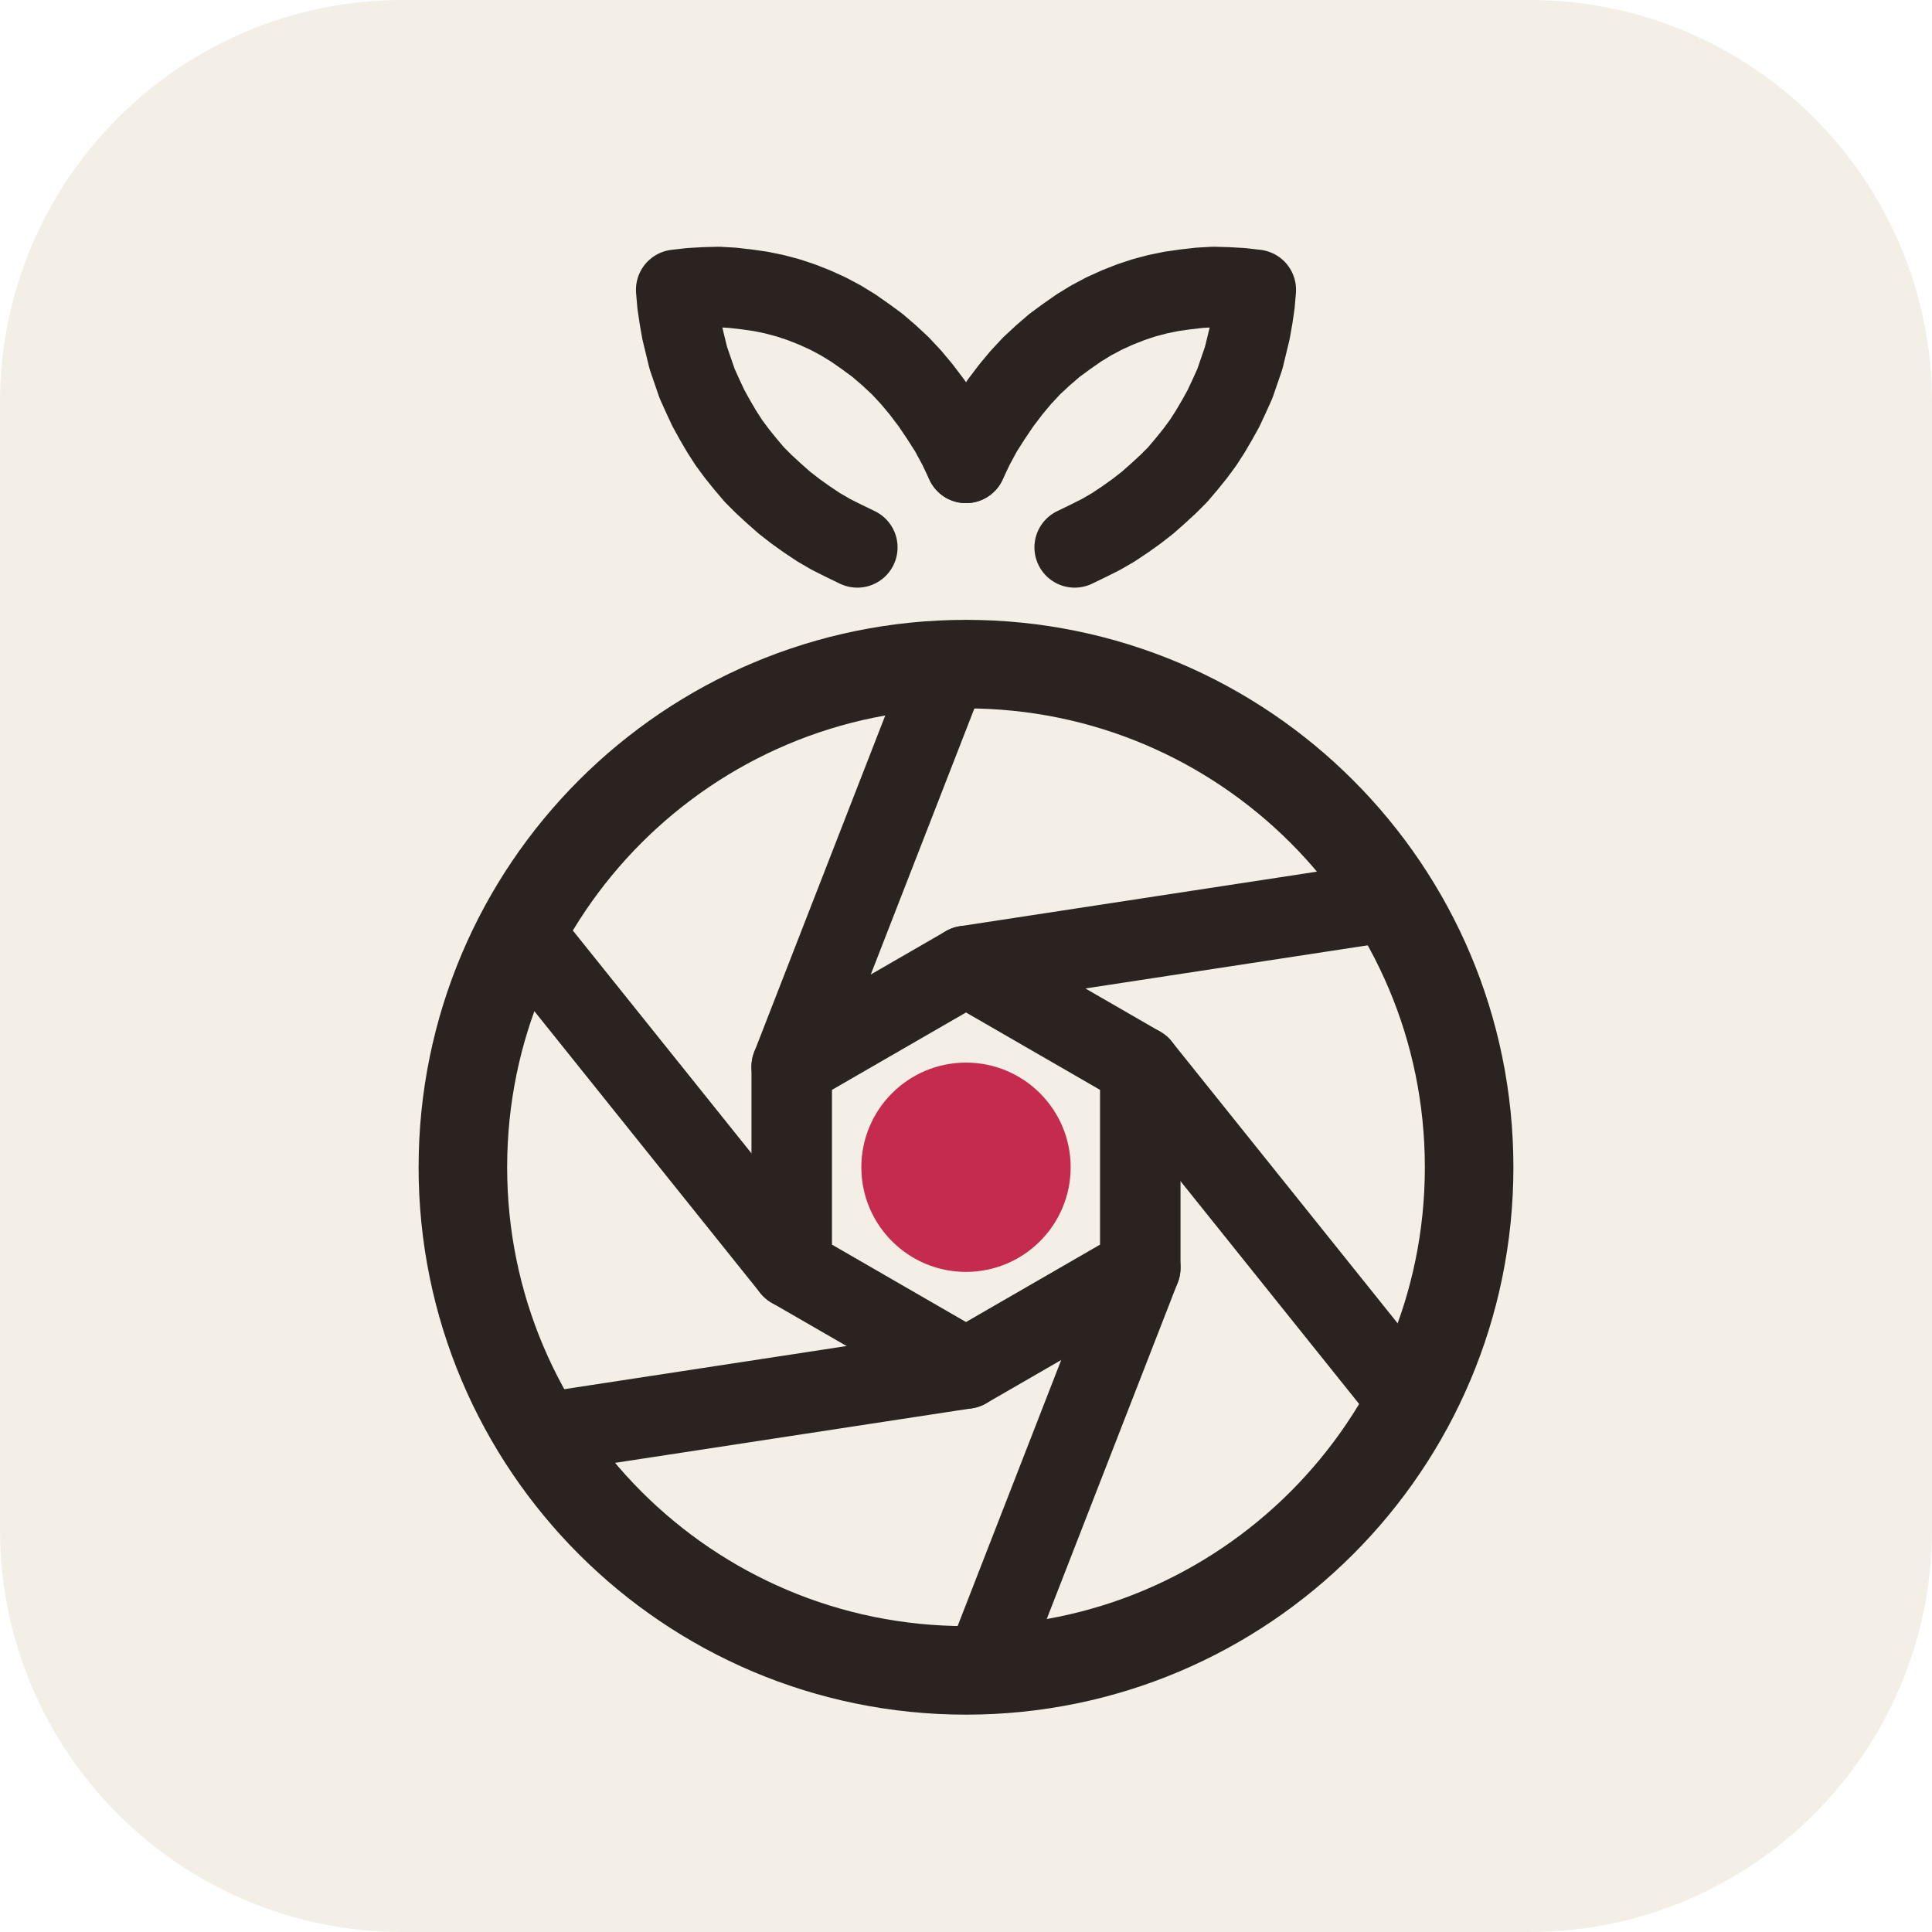
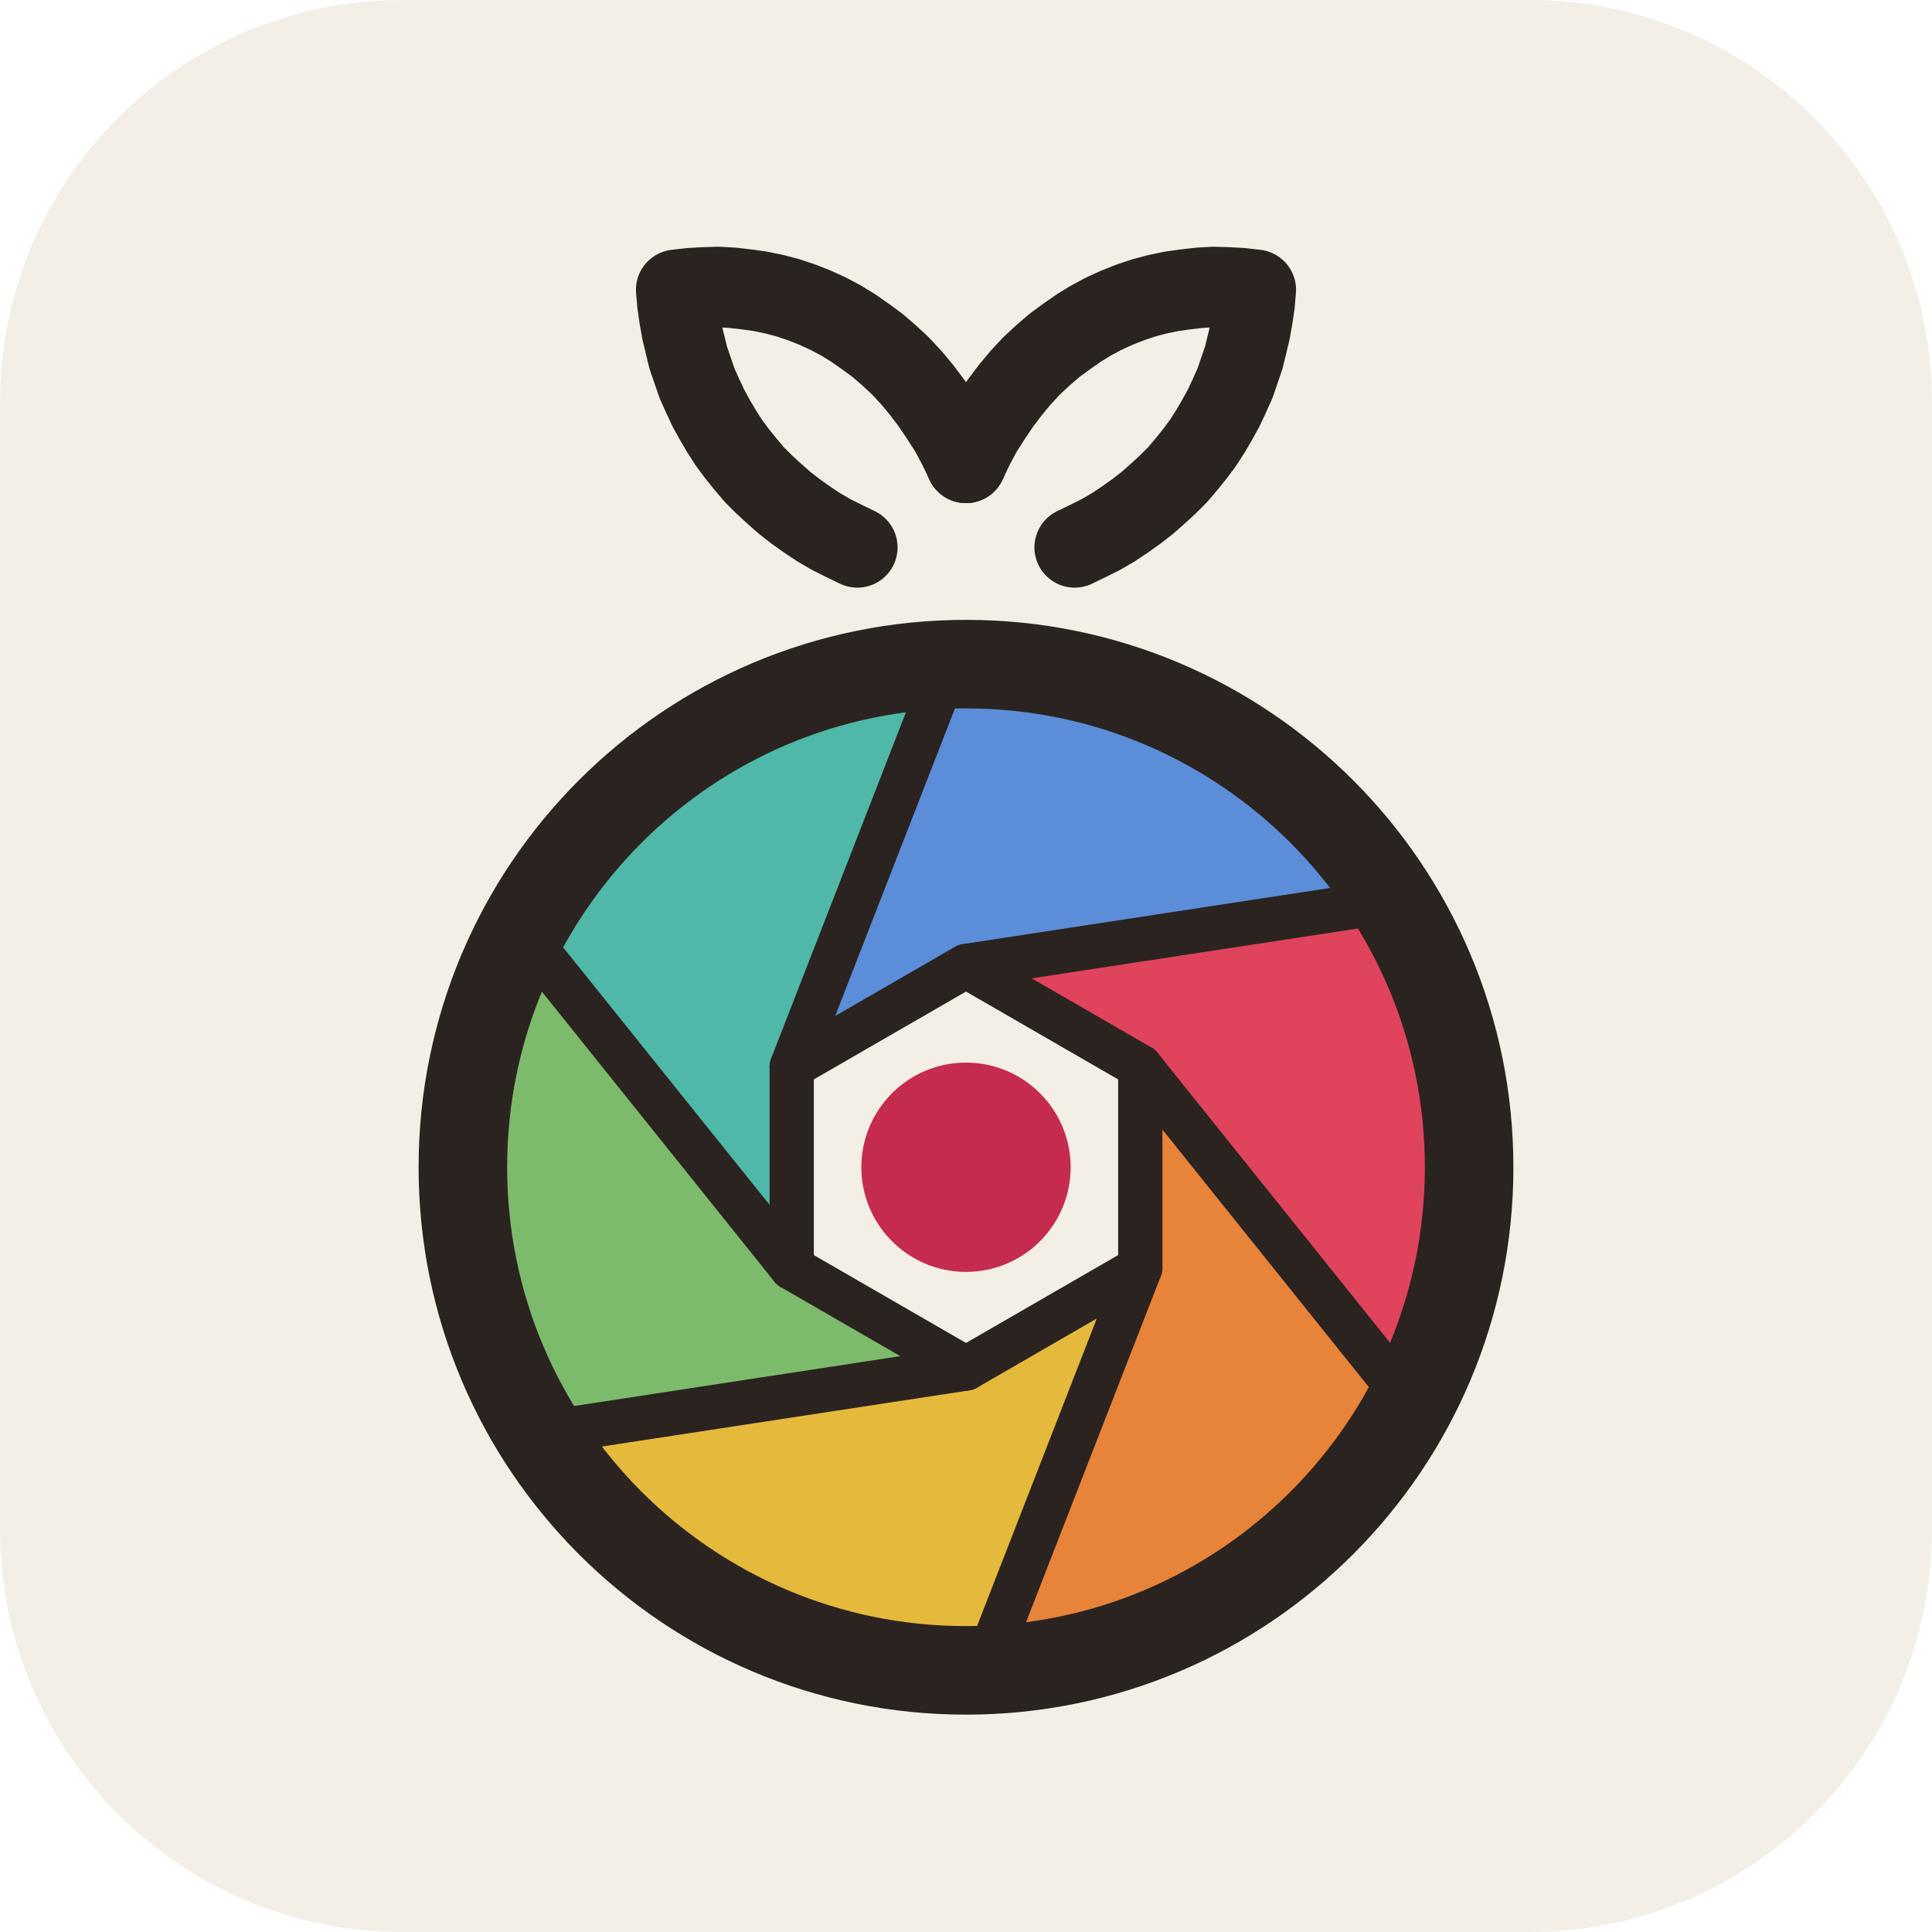
<svg xmlns="http://www.w3.org/2000/svg" viewBox="0 0 48 48">
  <rect width="48" height="48" rx="10" fill="#F4EFE6" />
-   <g fill="none" stroke="#2B2320" stroke-width="2.0" stroke-linecap="round" stroke-linejoin="round">
-     <path d="M24.00 11.50 L23.81 11.10 L23.60 10.71 L23.37 10.35 L23.14 10.01 L22.89 9.68 L22.64 9.38 L22.37 9.09 L22.09 8.83 L21.80 8.58 L21.50 8.36 L21.20 8.15 L20.89 7.96 L20.57 7.79 L20.24 7.64 L19.91 7.51 L19.58 7.40 L19.24 7.31 L18.90 7.24 L18.55 7.19 L18.20 7.15 L17.85 7.13 L17.50 7.14 L17.15 7.16 L16.80 7.20 L16.80 7.20 L16.83 7.55 L16.88 7.89 L16.94 8.23 L17.02 8.56 L17.10 8.89 L17.21 9.21 L17.32 9.53 L17.46 9.84 L17.60 10.14 L17.76 10.43 L17.93 10.72 L18.11 11.00 L18.31 11.27 L18.52 11.53 L18.74 11.79 L18.98 12.03 L19.23 12.26 L19.49 12.49 L19.76 12.70 L20.04 12.90 L20.34 13.10 L20.65 13.28 L20.97 13.44 L21.30 13.60" />
-     <path d="M24.00 11.50 L24.19 11.10 L24.40 10.71 L24.63 10.35 L24.86 10.01 L25.11 9.68 L25.36 9.38 L25.63 9.09 L25.91 8.83 L26.20 8.58 L26.50 8.36 L26.80 8.15 L27.11 7.96 L27.43 7.79 L27.76 7.64 L28.09 7.51 L28.42 7.40 L28.76 7.31 L29.10 7.24 L29.45 7.19 L29.80 7.15 L30.15 7.13 L30.50 7.14 L30.85 7.16 L31.20 7.20 L31.20 7.20 L31.17 7.55 L31.12 7.89 L31.06 8.23 L30.98 8.56 L30.90 8.89 L30.79 9.21 L30.68 9.53 L30.54 9.84 L30.40 10.14 L30.24 10.43 L30.07 10.72 L29.89 11.00 L29.69 11.27 L29.48 11.53 L29.26 11.79 L29.02 12.03 L28.77 12.26 L28.51 12.49 L28.24 12.70 L27.96 12.90 L27.66 13.10 L27.35 13.28 L27.03 13.44 L26.70 13.60" />
-     <circle cx="24.0" cy="29.0" r="12.5" stroke-width="2.2" />
-     <path d="M24.00 24.00 L28.33 26.50 L28.33 31.50 L24.00 34.00 L19.67 31.50 L19.67 26.50 L24.00 24.00" />
-     <path d="M24.00 24.00L34.60 22.38" />
-     <path d="M28.33 26.50L35.04 34.87" />
-     <path d="M28.33 31.50L24.44 41.49" />
-     <path d="M24.00 34.00L13.40 35.62" />
-     <path d="M19.67 31.50L12.96 23.13" />
-     <path d="M19.67 26.50L23.56 16.51" />
+   <path d="M24.00 24.00 L34.60 22.38 L35.14 23.33 L35.59 24.32 L35.95 25.35 L36.23 26.40 L36.41 27.48 L36.49 28.56 L36.48 29.65 L36.38 30.74 L36.18 31.81 L35.89 32.86 L35.51 33.88 L35.04 34.87 L28.33 26.50 Z" fill="#E0435C" />
+   <path d="M28.33 26.50 L35.04 34.87 L34.48 35.81 L33.85 36.70 L33.14 37.52 L32.36 38.29 L31.52 38.98 L30.62 39.60 L29.67 40.14 L28.68 40.59 L27.65 40.95 L26.60 41.23 L25.52 41.41 L24.44 41.49 L28.33 31.50 Z" fill="#E8833A" />
+   <path d="M28.33 31.50 L24.44 41.49 L23.35 41.48 L22.26 41.38 L21.19 41.18 L20.14 40.89 L19.12 40.51 L18.13 40.04 L17.19 39.48 L16.30 38.85 L15.48 38.14 L14.71 37.36 L14.02 36.52 L13.40 35.62 L24.00 34.00 Z" fill="#E5B93C" />
+   <path d="M24.00 34.00 L13.40 35.62 L12.86 34.67 L12.41 33.68 L12.05 32.65 L11.77 31.60 L11.59 30.52 L11.51 29.44 L11.52 28.35 L11.62 27.26 L11.82 26.19 L12.11 25.14 L12.49 24.12 L12.96 23.13 L19.67 31.50 Z" fill="#7DBB6C" />
+   <path d="M19.67 31.50 L12.96 23.13 L13.52 22.19 L14.15 21.30 L14.86 20.48 L15.64 19.71 L16.48 19.02 L17.38 18.40 L18.33 17.86 L19.32 17.41 L20.35 17.05 L21.40 16.77 L22.48 16.59 L23.56 16.51 L19.67 26.50 Z" fill="#4FB8A8" />
+   <path d="M19.67 26.50 L23.56 16.51 L24.65 16.52 L25.74 16.62 L26.81 16.82 L27.86 17.11 L28.88 17.49 L29.87 17.96 L30.81 18.52 L31.70 19.15 L32.52 19.86 L33.29 20.64 L33.98 21.48 L34.60 22.38 L24.00 24.00 Z" fill="#5B8DD9" />
+   <g fill="none" stroke="#2B2320" stroke-linecap="round" stroke-linejoin="round">
+     <path stroke-width="2.0" d="M24.00 11.50 L23.81 11.10 L23.60 10.71 L23.37 10.35 L23.14 10.01 L22.89 9.68 L22.64 9.38 L22.37 9.09 L22.09 8.83 L21.80 8.58 L21.50 8.36 L21.20 8.15 L20.89 7.96 L20.57 7.79 L20.24 7.64 L19.91 7.51 L19.58 7.40 L19.24 7.31 L18.90 7.24 L18.55 7.19 L18.20 7.15 L17.85 7.13 L17.50 7.14 L17.15 7.16 L16.80 7.20 L16.80 7.20 L16.83 7.55 L16.88 7.89 L16.94 8.23 L17.02 8.56 L17.10 8.89 L17.21 9.21 L17.32 9.53 L17.46 9.84 L17.60 10.14 L17.76 10.43 L17.93 10.72 L18.11 11.00 L18.31 11.27 L18.52 11.53 L18.74 11.79 L18.98 12.03 L19.23 12.26 L19.49 12.49 L19.76 12.70 L20.04 12.90 L20.34 13.10 L20.65 13.28 L20.97 13.44 L21.30 13.60" />
+     <path stroke-width="2.0" d="M24.00 11.50 L24.19 11.10 L24.40 10.71 L24.63 10.35 L24.86 10.01 L25.11 9.68 L25.36 9.38 L25.63 9.09 L25.91 8.83 L26.20 8.58 L26.50 8.36 L26.80 8.15 L27.11 7.96 L27.43 7.79 L27.76 7.64 L28.09 7.51 L28.42 7.40 L28.76 7.31 L29.10 7.24 L29.45 7.19 L29.80 7.15 L30.15 7.13 L30.50 7.14 L30.85 7.16 L31.20 7.20 L31.20 7.20 L31.17 7.55 L31.12 7.89 L31.06 8.23 L30.98 8.56 L30.90 8.89 L30.79 9.21 L30.68 9.53 L30.54 9.84 L30.40 10.14 L30.24 10.43 L30.07 10.72 L29.89 11.00 L29.69 11.27 L29.48 11.53 L29.26 11.79 L29.02 12.03 L28.77 12.26 L28.51 12.49 L28.24 12.70 L27.96 12.90 L27.66 13.10 L27.35 13.28 L27.03 13.44 L26.70 13.60" />
+     <circle stroke-width="2.2" cx="24.0" cy="29.0" r="12.5" />
+     <path stroke-width="1.1" d="M24.00 24.00 L28.33 26.50 L28.33 31.50 L24.00 34.00 L19.67 31.50 L19.67 26.50 L24.00 24.00" />
+     <path stroke-width="1.1" d="M24.00 24.00L34.60 22.38" />
+     <path stroke-width="1.1" d="M28.33 26.50L35.04 34.87" />
+     <path stroke-width="1.1" d="M28.33 31.50L24.44 41.49" />
+     <path stroke-width="1.1" d="M24.00 34.00L13.40 35.62" />
+     <path stroke-width="1.1" d="M19.67 31.50L12.96 23.13" />
+     <path stroke-width="1.1" d="M19.67 26.50L23.56 16.51" />
  </g>
  <circle cx="24.0" cy="29.0" r="2.6" fill="#C42B4F" />
</svg>
